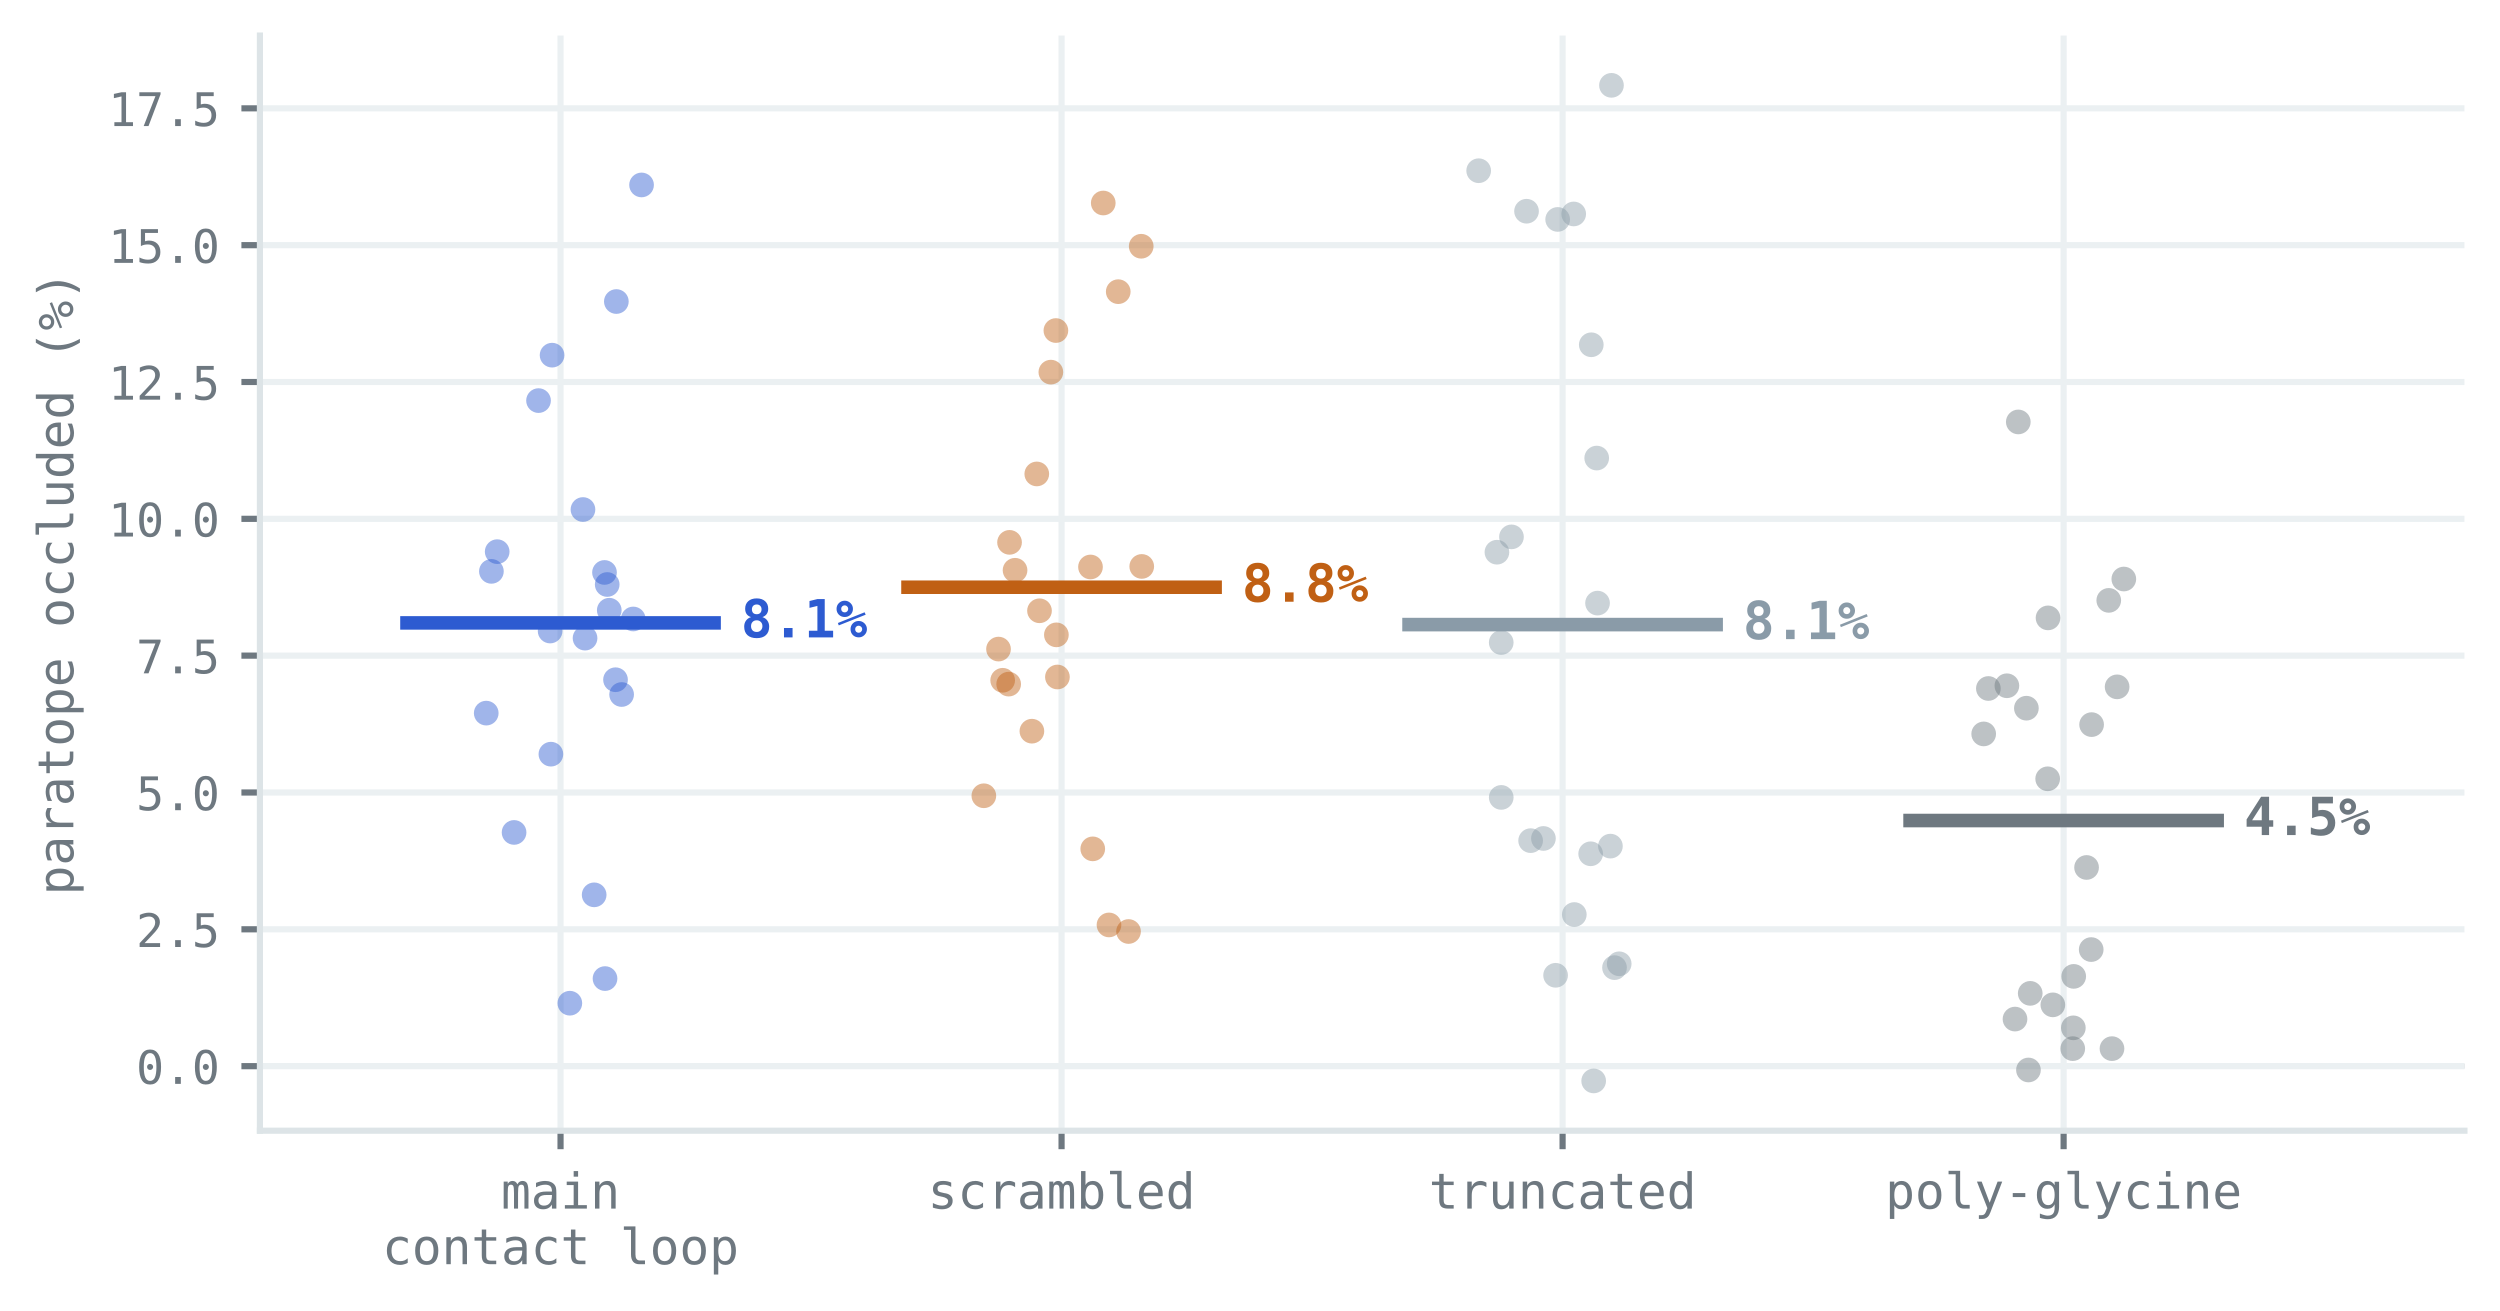
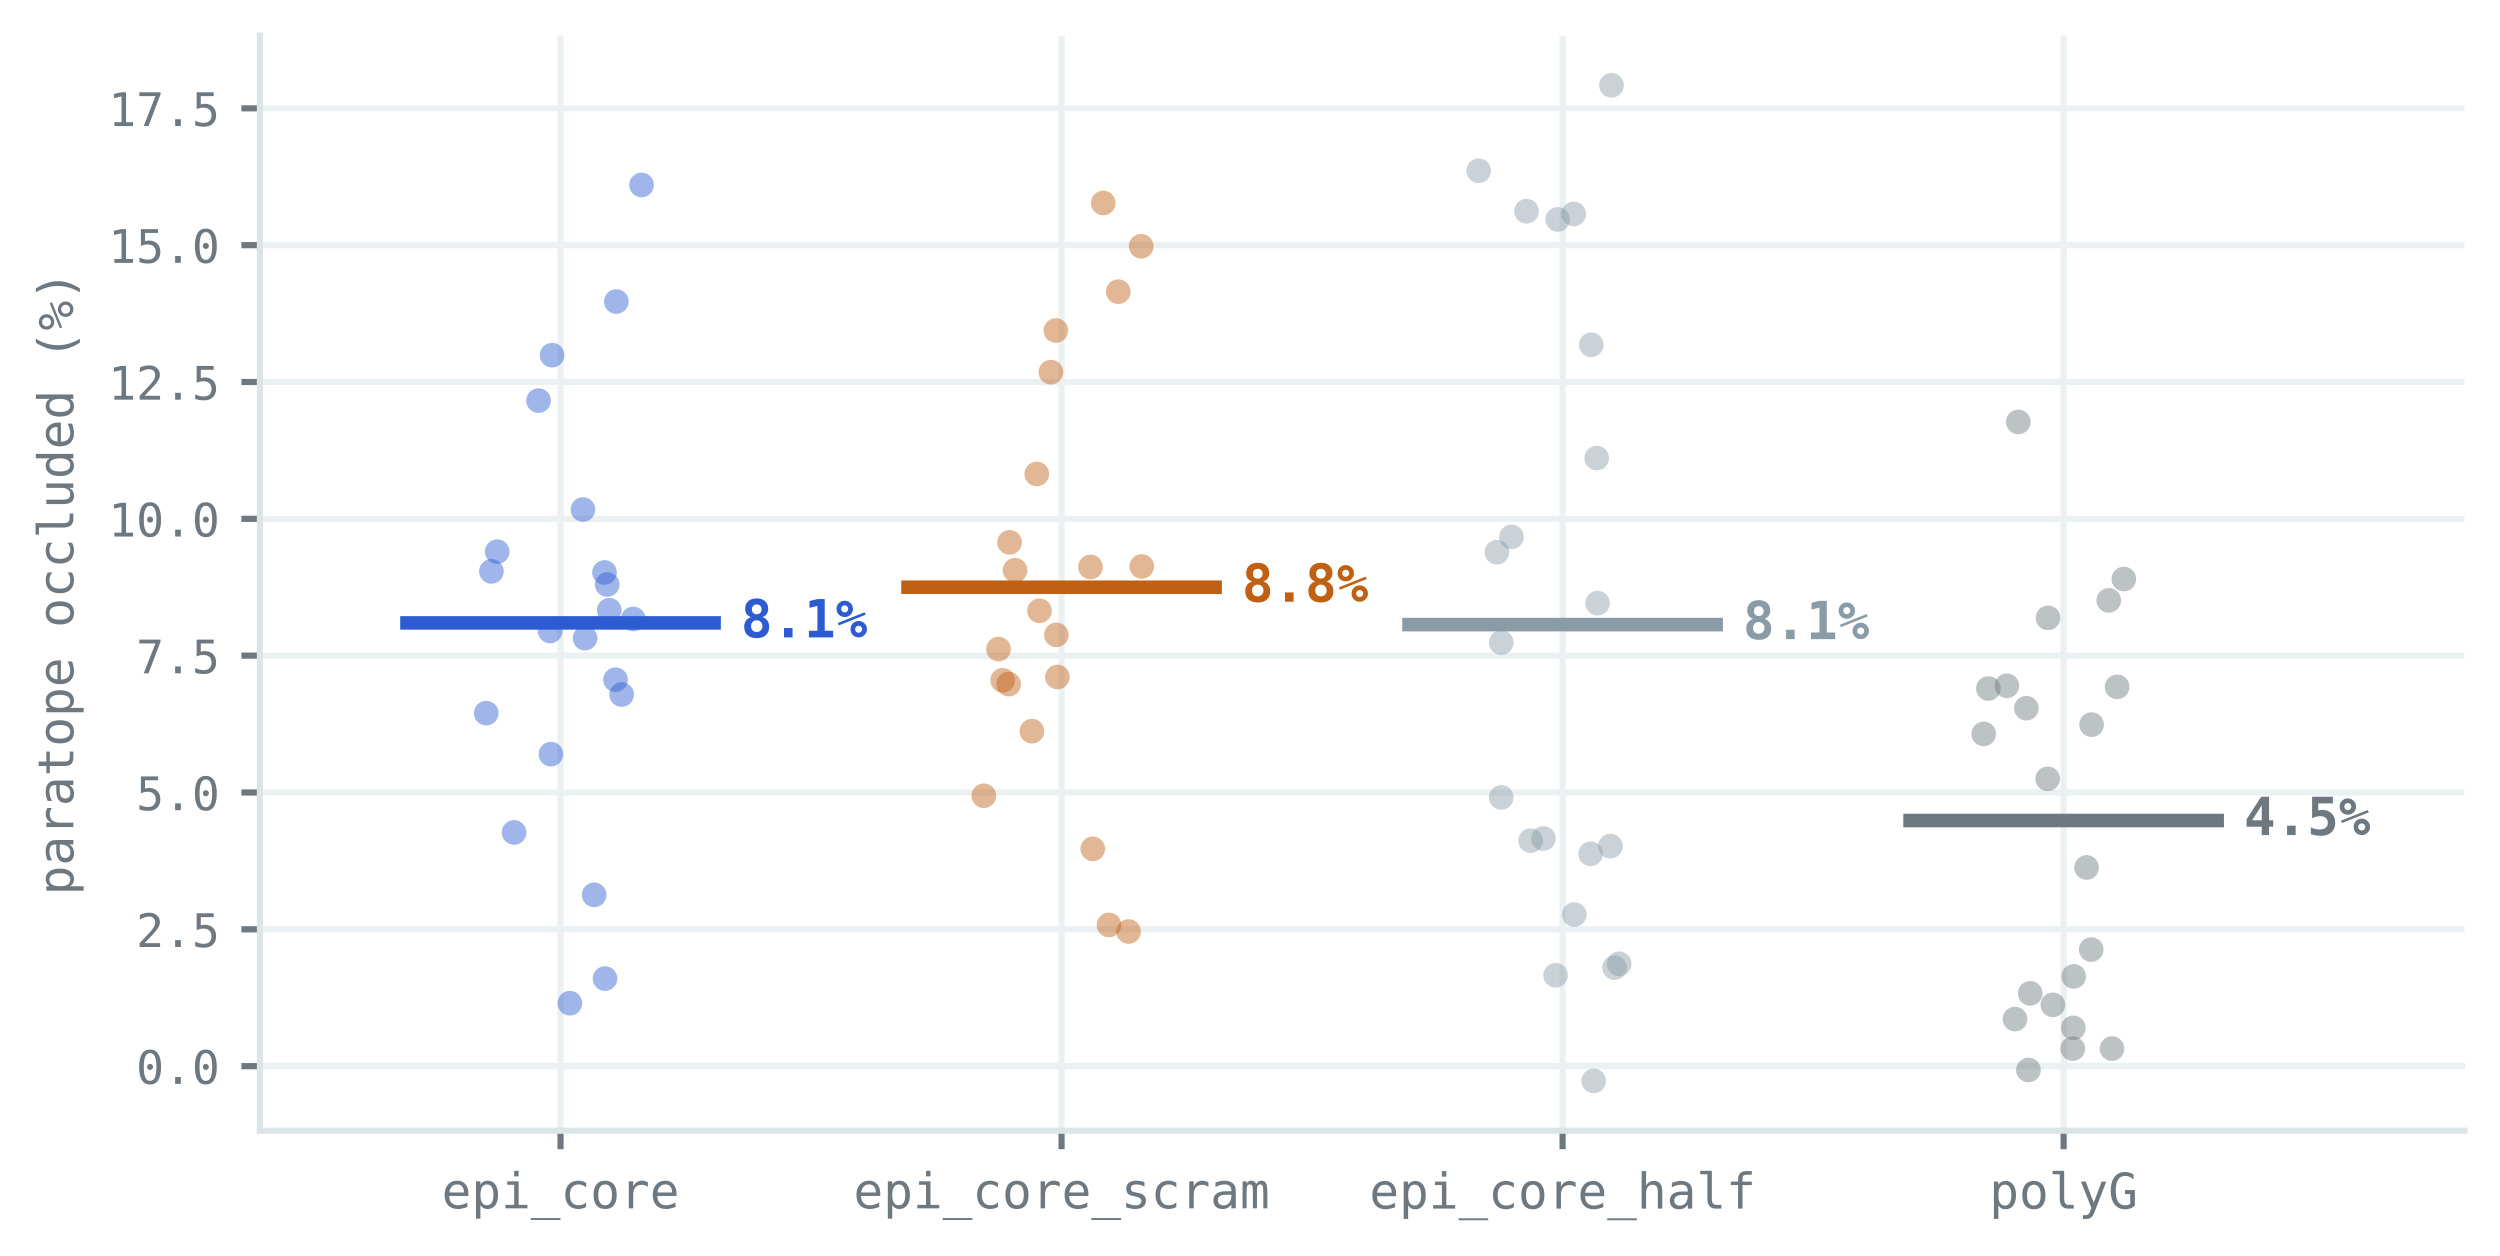
- <svg xmlns="http://www.w3.org/2000/svg" xmlns:xlink="http://www.w3.org/1999/xlink" width="404.986pt" height="212.222pt" viewBox="0 0 404.986 212.222" version="1.1">
+ <svg xmlns="http://www.w3.org/2000/svg" xmlns:xlink="http://www.w3.org/1999/xlink" width="404.986pt" height="203.435pt" viewBox="0 0 404.986 203.435" version="1.1">
  <defs>
    <style type="text/css">*{stroke-linejoin: round; stroke-linecap: butt}</style>
  </defs>
  <g id="figure_1">
    <g id="patch_1">
-       <path d="M 0 212.222  L 404.986 212.222  L 404.986 0  L 0 0  L 0 212.222  z " style="fill: none" />
+       <path d="M 0 203.435  L 404.986 203.435  L 404.986 0  L 0 0  L 0 203.435  z " style="fill: none" />
    </g>
    <g id="axes_1">
      <g id="patch_2">
        <path d="M 42.106 183.168  L 399.226 183.168  L 399.226 5.76  L 42.106 5.76  L 42.106 183.168  z " style="fill: none" />
      </g>
      <g id="line2d_1">
-         <path d="M 42.106 172.71  L 399.226 172.71  " clip-path="url(#p0254bb6935)" style="fill: none; stroke: #6e7880; stroke-opacity: 0.4; stroke-width: 0.8; stroke-linecap: square" />
+         <path d="M 42.106 172.71  L 399.226 172.71  " clip-path="url(#p7afa30e03a)" style="fill: none; stroke: #6e7880; stroke-opacity: 0.4; stroke-width: 0.8; stroke-linecap: square" />
      </g>
      <g id="matplotlib.axis_1">
        <g id="xtick_1">
          <g id="line2d_2">
-             <path d="M 90.804 183.168  L 90.804 5.76  " clip-path="url(#p0254bb6935)" style="fill: none; stroke: #ebf0f2; stroke-linecap: square" />
+             <path d="M 90.804 183.168  L 90.804 5.76  " clip-path="url(#p7afa30e03a)" style="fill: none; stroke: #ebf0f2; stroke-linecap: square" />
          </g>
          <g id="line2d_3">
            <defs>
-               <path id="m55ef5b4741" d="M 0 0  L 0 3  " style="stroke: #6e7880" />
+               <path id="mdcd369d77e" d="M 0 0  L 0 3  " style="stroke: #6e7880" />
            </defs>
            <g>
-               <use xlink:href="#m55ef5b4741" x="90.804" y="183.168" style="fill: #6e7880; stroke: #6e7880" />
+               <use xlink:href="#mdcd369d77e" x="90.804" y="183.168" style="fill: #6e7880; stroke: #6e7880" />
            </g>
          </g>
          <g id="text_1">
-             <text style="font-size: 8px; font-family: 'DejaVu Sans Mono', 'SF Mono', 'Menlo', 'Consolas', 'Bitstream Vera Sans Mono', 'Computer Modern Typewriter', 'Andale Mono', 'Nimbus Mono L', 'Courier New', 'Courier', 'Fixed', 'Terminal', monospace; fill: #6e7880" transform="translate(81.17162 195.7893)">main</text>
-             <text style="font-size: 8px; font-family: 'DejaVu Sans Mono', 'SF Mono', 'Menlo', 'Consolas', 'Bitstream Vera Sans Mono', 'Computer Modern Typewriter', 'Andale Mono', 'Nimbus Mono L', 'Courier New', 'Courier', 'Fixed', 'Terminal', monospace; fill: #6e7880" transform="translate(61.90662 204.7985)">contact loop</text>
+             <text style="font-size: 8px; font-family: 'DejaVu Sans Mono', 'SF Mono', 'Menlo', 'Consolas', 'Bitstream Vera Sans Mono', 'Computer Modern Typewriter', 'Andale Mono', 'Nimbus Mono L', 'Courier New', 'Courier', 'Fixed', 'Terminal', monospace; text-anchor: middle; fill: #6e7880" x="90.804" y="195.747" transform="rotate(-0 90.80412 195.7467)">epi_core</text>
          </g>
        </g>
        <g id="xtick_2">
          <g id="line2d_4">
-             <path d="M 171.968 183.168  L 171.968 5.76  " clip-path="url(#p0254bb6935)" style="fill: none; stroke: #ebf0f2; stroke-linecap: square" />
+             <path d="M 171.968 183.168  L 171.968 5.76  " clip-path="url(#p7afa30e03a)" style="fill: none; stroke: #ebf0f2; stroke-linecap: square" />
          </g>
          <g id="line2d_5">
            <g>
-               <use xlink:href="#m55ef5b4741" x="171.968" y="183.168" style="fill: #6e7880; stroke: #6e7880" />
+               <use xlink:href="#mdcd369d77e" x="171.968" y="183.168" style="fill: #6e7880; stroke: #6e7880" />
            </g>
          </g>
          <g id="text_2">
-             <text style="font-size: 8px; font-family: 'DejaVu Sans Mono', 'SF Mono', 'Menlo', 'Consolas', 'Bitstream Vera Sans Mono', 'Computer Modern Typewriter', 'Andale Mono', 'Nimbus Mono L', 'Courier New', 'Courier', 'Fixed', 'Terminal', monospace; text-anchor: middle; fill: #6e7880" x="171.968" y="195.789" transform="rotate(-0 171.9678 195.7893)">scrambled</text>
+             <text style="font-size: 8px; font-family: 'DejaVu Sans Mono', 'SF Mono', 'Menlo', 'Consolas', 'Bitstream Vera Sans Mono', 'Computer Modern Typewriter', 'Andale Mono', 'Nimbus Mono L', 'Courier New', 'Courier', 'Fixed', 'Terminal', monospace; text-anchor: middle; fill: #6e7880" x="171.968" y="195.747" transform="rotate(-0 171.9678 195.7467)">epi_core_scram</text>
          </g>
        </g>
        <g id="xtick_3">
          <g id="line2d_6">
-             <path d="M 253.131 183.168  L 253.131 5.76  " clip-path="url(#p0254bb6935)" style="fill: none; stroke: #ebf0f2; stroke-linecap: square" />
+             <path d="M 253.131 183.168  L 253.131 5.76  " clip-path="url(#p7afa30e03a)" style="fill: none; stroke: #ebf0f2; stroke-linecap: square" />
          </g>
          <g id="line2d_7">
            <g>
-               <use xlink:href="#m55ef5b4741" x="253.131" y="183.168" style="fill: #6e7880; stroke: #6e7880" />
+               <use xlink:href="#mdcd369d77e" x="253.131" y="183.168" style="fill: #6e7880; stroke: #6e7880" />
            </g>
          </g>
          <g id="text_3">
-             <text style="font-size: 8px; font-family: 'DejaVu Sans Mono', 'SF Mono', 'Menlo', 'Consolas', 'Bitstream Vera Sans Mono', 'Computer Modern Typewriter', 'Andale Mono', 'Nimbus Mono L', 'Courier New', 'Courier', 'Fixed', 'Terminal', monospace; text-anchor: middle; fill: #6e7880" x="253.131" y="195.789" transform="rotate(-0 253.1314 195.7893)">truncated</text>
+             <text style="font-size: 8px; font-family: 'DejaVu Sans Mono', 'SF Mono', 'Menlo', 'Consolas', 'Bitstream Vera Sans Mono', 'Computer Modern Typewriter', 'Andale Mono', 'Nimbus Mono L', 'Courier New', 'Courier', 'Fixed', 'Terminal', monospace; text-anchor: middle; fill: #6e7880" x="253.131" y="195.789" transform="rotate(-0 253.1314 195.7893)">epi_core_half</text>
          </g>
        </g>
        <g id="xtick_4">
          <g id="line2d_8">
-             <path d="M 334.295 183.168  L 334.295 5.76  " clip-path="url(#p0254bb6935)" style="fill: none; stroke: #ebf0f2; stroke-linecap: square" />
+             <path d="M 334.295 183.168  L 334.295 5.76  " clip-path="url(#p7afa30e03a)" style="fill: none; stroke: #ebf0f2; stroke-linecap: square" />
          </g>
          <g id="line2d_9">
            <g>
-               <use xlink:href="#m55ef5b4741" x="334.295" y="183.168" style="fill: #6e7880; stroke: #6e7880" />
+               <use xlink:href="#mdcd369d77e" x="334.295" y="183.168" style="fill: #6e7880; stroke: #6e7880" />
            </g>
          </g>
          <g id="text_4">
-             <text style="font-size: 8px; font-family: 'DejaVu Sans Mono', 'SF Mono', 'Menlo', 'Consolas', 'Bitstream Vera Sans Mono', 'Computer Modern Typewriter', 'Andale Mono', 'Nimbus Mono L', 'Courier New', 'Courier', 'Fixed', 'Terminal', monospace; text-anchor: middle; fill: #6e7880" x="334.295" y="195.789" transform="rotate(-0 334.295 195.7893)">poly-glycine</text>
+             <text style="font-size: 8px; font-family: 'DejaVu Sans Mono', 'SF Mono', 'Menlo', 'Consolas', 'Bitstream Vera Sans Mono', 'Computer Modern Typewriter', 'Andale Mono', 'Nimbus Mono L', 'Courier New', 'Courier', 'Fixed', 'Terminal', monospace; text-anchor: middle; fill: #6e7880" x="334.295" y="195.789" transform="rotate(-0 334.295 195.7893)">polyG</text>
          </g>
        </g>
      </g>
      <g id="matplotlib.axis_2">
        <g id="ytick_1">
          <g id="line2d_10">
-             <path d="M 42.106 172.71  L 399.226 172.71  " clip-path="url(#p0254bb6935)" style="fill: none; stroke: #ebf0f2; stroke-linecap: square" />
+             <path d="M 42.106 172.71  L 399.226 172.71  " clip-path="url(#p7afa30e03a)" style="fill: none; stroke: #ebf0f2; stroke-linecap: square" />
          </g>
          <g id="line2d_11">
            <defs>
-               <path id="m09fa84b79a" d="M 0 0  L -3 0  " style="stroke: #6e7880" />
+               <path id="m0ef2b4daee" d="M 0 0  L -3 0  " style="stroke: #6e7880" />
            </defs>
            <g>
-               <use xlink:href="#m09fa84b79a" x="42.106" y="172.71" style="fill: #6e7880; stroke: #6e7880" />
+               <use xlink:href="#m0ef2b4daee" x="42.106" y="172.71" style="fill: #6e7880; stroke: #6e7880" />
            </g>
          </g>
          <g id="text_5">
            <text style="font-size: 7.5px; font-family: 'DejaVu Sans Mono', 'SF Mono', 'Menlo', 'Consolas', 'Bitstream Vera Sans Mono', 'Computer Modern Typewriter', 'Andale Mono', 'Nimbus Mono L', 'Courier New', 'Courier', 'Fixed', 'Terminal', monospace; text-anchor: end; fill: #6e7880" x="35.606" y="175.579" transform="rotate(-0 35.60594 175.5794)">0.0</text>
          </g>
        </g>
        <g id="ytick_2">
          <g id="line2d_12">
-             <path d="M 42.106 150.544  L 399.226 150.544  " clip-path="url(#p0254bb6935)" style="fill: none; stroke: #ebf0f2; stroke-linecap: square" />
+             <path d="M 42.106 150.544  L 399.226 150.544  " clip-path="url(#p7afa30e03a)" style="fill: none; stroke: #ebf0f2; stroke-linecap: square" />
          </g>
          <g id="line2d_13">
            <g>
-               <use xlink:href="#m09fa84b79a" x="42.106" y="150.544" style="fill: #6e7880; stroke: #6e7880" />
+               <use xlink:href="#m0ef2b4daee" x="42.106" y="150.544" style="fill: #6e7880; stroke: #6e7880" />
            </g>
          </g>
          <g id="text_6">
            <text style="font-size: 7.5px; font-family: 'DejaVu Sans Mono', 'SF Mono', 'Menlo', 'Consolas', 'Bitstream Vera Sans Mono', 'Computer Modern Typewriter', 'Andale Mono', 'Nimbus Mono L', 'Courier New', 'Courier', 'Fixed', 'Terminal', monospace; text-anchor: end; fill: #6e7880" x="35.606" y="153.413" transform="rotate(-0 35.60594 153.4134)">2.5</text>
          </g>
        </g>
        <g id="ytick_3">
          <g id="line2d_14">
-             <path d="M 42.106 128.378  L 399.226 128.378  " clip-path="url(#p0254bb6935)" style="fill: none; stroke: #ebf0f2; stroke-linecap: square" />
+             <path d="M 42.106 128.378  L 399.226 128.378  " clip-path="url(#p7afa30e03a)" style="fill: none; stroke: #ebf0f2; stroke-linecap: square" />
          </g>
          <g id="line2d_15">
            <g>
-               <use xlink:href="#m09fa84b79a" x="42.106" y="128.378" style="fill: #6e7880; stroke: #6e7880" />
+               <use xlink:href="#m0ef2b4daee" x="42.106" y="128.378" style="fill: #6e7880; stroke: #6e7880" />
            </g>
          </g>
          <g id="text_7">
            <text style="font-size: 7.5px; font-family: 'DejaVu Sans Mono', 'SF Mono', 'Menlo', 'Consolas', 'Bitstream Vera Sans Mono', 'Computer Modern Typewriter', 'Andale Mono', 'Nimbus Mono L', 'Courier New', 'Courier', 'Fixed', 'Terminal', monospace; text-anchor: end; fill: #6e7880" x="35.606" y="131.247" transform="rotate(-0 35.60594 131.2474)">5.0</text>
          </g>
        </g>
        <g id="ytick_4">
          <g id="line2d_16">
-             <path d="M 42.106 106.212  L 399.226 106.212  " clip-path="url(#p0254bb6935)" style="fill: none; stroke: #ebf0f2; stroke-linecap: square" />
+             <path d="M 42.106 106.212  L 399.226 106.212  " clip-path="url(#p7afa30e03a)" style="fill: none; stroke: #ebf0f2; stroke-linecap: square" />
          </g>
          <g id="line2d_17">
            <g>
-               <use xlink:href="#m09fa84b79a" x="42.106" y="106.212" style="fill: #6e7880; stroke: #6e7880" />
+               <use xlink:href="#m0ef2b4daee" x="42.106" y="106.212" style="fill: #6e7880; stroke: #6e7880" />
            </g>
          </g>
          <g id="text_8">
            <text style="font-size: 7.5px; font-family: 'DejaVu Sans Mono', 'SF Mono', 'Menlo', 'Consolas', 'Bitstream Vera Sans Mono', 'Computer Modern Typewriter', 'Andale Mono', 'Nimbus Mono L', 'Courier New', 'Courier', 'Fixed', 'Terminal', monospace; text-anchor: end; fill: #6e7880" x="35.606" y="109.081" transform="rotate(-0 35.60594 109.0813)">7.5</text>
          </g>
        </g>
        <g id="ytick_5">
          <g id="line2d_18">
-             <path d="M 42.106 84.046  L 399.226 84.046  " clip-path="url(#p0254bb6935)" style="fill: none; stroke: #ebf0f2; stroke-linecap: square" />
+             <path d="M 42.106 84.046  L 399.226 84.046  " clip-path="url(#p7afa30e03a)" style="fill: none; stroke: #ebf0f2; stroke-linecap: square" />
          </g>
          <g id="line2d_19">
            <g>
-               <use xlink:href="#m09fa84b79a" x="42.106" y="84.046" style="fill: #6e7880; stroke: #6e7880" />
+               <use xlink:href="#m0ef2b4daee" x="42.106" y="84.046" style="fill: #6e7880; stroke: #6e7880" />
            </g>
          </g>
          <g id="text_9">
            <text style="font-size: 7.5px; font-family: 'DejaVu Sans Mono', 'SF Mono', 'Menlo', 'Consolas', 'Bitstream Vera Sans Mono', 'Computer Modern Typewriter', 'Andale Mono', 'Nimbus Mono L', 'Courier New', 'Courier', 'Fixed', 'Terminal', monospace; text-anchor: end; fill: #6e7880" x="35.606" y="86.915" transform="rotate(-0 35.60594 86.9153)">10.0</text>
          </g>
        </g>
        <g id="ytick_6">
          <g id="line2d_20">
-             <path d="M 42.106 61.88  L 399.226 61.88  " clip-path="url(#p0254bb6935)" style="fill: none; stroke: #ebf0f2; stroke-linecap: square" />
+             <path d="M 42.106 61.88  L 399.226 61.88  " clip-path="url(#p7afa30e03a)" style="fill: none; stroke: #ebf0f2; stroke-linecap: square" />
          </g>
          <g id="line2d_21">
            <g>
-               <use xlink:href="#m09fa84b79a" x="42.106" y="61.88" style="fill: #6e7880; stroke: #6e7880" />
+               <use xlink:href="#m0ef2b4daee" x="42.106" y="61.88" style="fill: #6e7880; stroke: #6e7880" />
            </g>
          </g>
          <g id="text_10">
            <text style="font-size: 7.5px; font-family: 'DejaVu Sans Mono', 'SF Mono', 'Menlo', 'Consolas', 'Bitstream Vera Sans Mono', 'Computer Modern Typewriter', 'Andale Mono', 'Nimbus Mono L', 'Courier New', 'Courier', 'Fixed', 'Terminal', monospace; text-anchor: end; fill: #6e7880" x="35.606" y="64.749" transform="rotate(-0 35.60594 64.74928)">12.5</text>
          </g>
        </g>
        <g id="ytick_7">
          <g id="line2d_22">
-             <path d="M 42.106 39.714  L 399.226 39.714  " clip-path="url(#p0254bb6935)" style="fill: none; stroke: #ebf0f2; stroke-linecap: square" />
+             <path d="M 42.106 39.714  L 399.226 39.714  " clip-path="url(#p7afa30e03a)" style="fill: none; stroke: #ebf0f2; stroke-linecap: square" />
          </g>
          <g id="line2d_23">
            <g>
-               <use xlink:href="#m09fa84b79a" x="42.106" y="39.714" style="fill: #6e7880; stroke: #6e7880" />
+               <use xlink:href="#m0ef2b4daee" x="42.106" y="39.714" style="fill: #6e7880; stroke: #6e7880" />
            </g>
          </g>
          <g id="text_11">
            <text style="font-size: 7.5px; font-family: 'DejaVu Sans Mono', 'SF Mono', 'Menlo', 'Consolas', 'Bitstream Vera Sans Mono', 'Computer Modern Typewriter', 'Andale Mono', 'Nimbus Mono L', 'Courier New', 'Courier', 'Fixed', 'Terminal', monospace; text-anchor: end; fill: #6e7880" x="35.606" y="42.583" transform="rotate(-0 35.60594 42.58325)">15.0</text>
          </g>
        </g>
        <g id="ytick_8">
          <g id="line2d_24">
-             <path d="M 42.106 17.548  L 399.226 17.548  " clip-path="url(#p0254bb6935)" style="fill: none; stroke: #ebf0f2; stroke-linecap: square" />
+             <path d="M 42.106 17.548  L 399.226 17.548  " clip-path="url(#p7afa30e03a)" style="fill: none; stroke: #ebf0f2; stroke-linecap: square" />
          </g>
          <g id="line2d_25">
            <g>
-               <use xlink:href="#m09fa84b79a" x="42.106" y="17.548" style="fill: #6e7880; stroke: #6e7880" />
+               <use xlink:href="#m0ef2b4daee" x="42.106" y="17.548" style="fill: #6e7880; stroke: #6e7880" />
            </g>
          </g>
          <g id="text_12">
            <text style="font-size: 7.5px; font-family: 'DejaVu Sans Mono', 'SF Mono', 'Menlo', 'Consolas', 'Bitstream Vera Sans Mono', 'Computer Modern Typewriter', 'Andale Mono', 'Nimbus Mono L', 'Courier New', 'Courier', 'Fixed', 'Terminal', monospace; text-anchor: end; fill: #6e7880" x="35.606" y="20.417" transform="rotate(-0 35.60594 20.41723)">17.5</text>
          </g>
        </g>
        <g id="text_13">
          <text style="font-size: 8px; font-family: 'DejaVu Sans Mono', 'SF Mono', 'Menlo', 'Consolas', 'Bitstream Vera Sans Mono', 'Computer Modern Typewriter', 'Andale Mono', 'Nimbus Mono L', 'Courier New', 'Courier', 'Fixed', 'Terminal', monospace; text-anchor: middle; fill: #6e7880" x="11.881" y="94.464" transform="rotate(-90 11.88125 94.464)">paratope occluded  (%)</text>
        </g>
      </g>
      <g id="PathCollection_1">
        <defs>
-           <path id="me3eb69ecd1" d="M 0 2  C 0.53 2 1.039 1.789 1.414 1.414  C 1.789 1.039 2 0.53 2 0  C 2 -0.53 1.789 -1.039 1.414 -1.414  C 1.039 -1.789 0.53 -2 0 -2  C -0.53 -2 -1.039 -1.789 -1.414 -1.414  C -1.789 -1.039 -2 -0.53 -2 0  C -2 0.53 -1.789 1.039 -1.414 1.414  C -1.039 1.789 -0.53 2 0 2  z " />
+           <path id="m2b43b3532a" d="M 0 2  C 0.53 2 1.039 1.789 1.414 1.414  C 1.789 1.039 2 0.53 2 0  C 2 -0.53 1.789 -1.039 1.414 -1.414  C 1.039 -1.789 0.53 -2 0 -2  C -0.53 -2 -1.039 -1.789 -1.414 -1.414  C -1.789 -1.039 -2 -0.53 -2 0  C -2 0.53 -1.789 1.039 -1.414 1.414  C -1.039 1.789 -0.53 2 0 2  z " />
        </defs>
-         <g clip-path="url(#p0254bb6935)">
-           <use xlink:href="#me3eb69ecd1" x="98.364" y="94.686" style="fill: #2d5bd1; fill-opacity: 0.45" />
-           <use xlink:href="#me3eb69ecd1" x="89.117" y="102.222" style="fill: #2d5bd1; fill-opacity: 0.45" />
-           <use xlink:href="#me3eb69ecd1" x="100.7" y="112.507" style="fill: #2d5bd1; fill-opacity: 0.45" />
-           <use xlink:href="#me3eb69ecd1" x="96.251" y="144.958" style="fill: #2d5bd1; fill-opacity: 0.45" />
-           <use xlink:href="#me3eb69ecd1" x="79.605" y="92.558" style="fill: #2d5bd1; fill-opacity: 0.45" />
-           <use xlink:href="#me3eb69ecd1" x="103.929" y="29.961" style="fill: #2d5bd1; fill-opacity: 0.45" />
-           <use xlink:href="#me3eb69ecd1" x="98.01" y="158.524" style="fill: #2d5bd1; fill-opacity: 0.45" />
-           <use xlink:href="#me3eb69ecd1" x="98.698" y="98.853" style="fill: #2d5bd1; fill-opacity: 0.45" />
-           <use xlink:href="#me3eb69ecd1" x="80.542" y="89.366" style="fill: #2d5bd1; fill-opacity: 0.45" />
-           <use xlink:href="#me3eb69ecd1" x="89.435" y="57.535" style="fill: #2d5bd1; fill-opacity: 0.45" />
-           <use xlink:href="#me3eb69ecd1" x="87.239" y="64.895" style="fill: #2d5bd1; fill-opacity: 0.45" />
-           <use xlink:href="#me3eb69ecd1" x="102.581" y="100.271" style="fill: #2d5bd1; fill-opacity: 0.45" />
-           <use xlink:href="#me3eb69ecd1" x="94.774" y="103.375" style="fill: #2d5bd1; fill-opacity: 0.45" />
-           <use xlink:href="#me3eb69ecd1" x="99.711" y="110.113" style="fill: #2d5bd1; fill-opacity: 0.45" />
-           <use xlink:href="#me3eb69ecd1" x="89.243" y="122.172" style="fill: #2d5bd1; fill-opacity: 0.45" />
-           <use xlink:href="#me3eb69ecd1" x="83.277" y="134.85" style="fill: #2d5bd1; fill-opacity: 0.45" />
-           <use xlink:href="#me3eb69ecd1" x="92.31" y="162.514" style="fill: #2d5bd1; fill-opacity: 0.45" />
-           <use xlink:href="#me3eb69ecd1" x="78.767" y="115.522" style="fill: #2d5bd1; fill-opacity: 0.45" />
-           <use xlink:href="#me3eb69ecd1" x="99.845" y="48.846" style="fill: #2d5bd1; fill-opacity: 0.45" />
-           <use xlink:href="#me3eb69ecd1" x="94.437" y="82.539" style="fill: #2d5bd1; fill-opacity: 0.45" />
-           <use xlink:href="#me3eb69ecd1" x="97.926" y="92.735" style="fill: #2d5bd1; fill-opacity: 0.45" />
+         <g clip-path="url(#p7afa30e03a)">
+           <use xlink:href="#m2b43b3532a" x="98.364" y="94.686" style="fill: #2d5bd1; fill-opacity: 0.45" />
+           <use xlink:href="#m2b43b3532a" x="89.117" y="102.222" style="fill: #2d5bd1; fill-opacity: 0.45" />
+           <use xlink:href="#m2b43b3532a" x="100.7" y="112.507" style="fill: #2d5bd1; fill-opacity: 0.45" />
+           <use xlink:href="#m2b43b3532a" x="96.251" y="144.958" style="fill: #2d5bd1; fill-opacity: 0.45" />
+           <use xlink:href="#m2b43b3532a" x="79.605" y="92.558" style="fill: #2d5bd1; fill-opacity: 0.45" />
+           <use xlink:href="#m2b43b3532a" x="103.929" y="29.961" style="fill: #2d5bd1; fill-opacity: 0.45" />
+           <use xlink:href="#m2b43b3532a" x="98.01" y="158.524" style="fill: #2d5bd1; fill-opacity: 0.45" />
+           <use xlink:href="#m2b43b3532a" x="98.698" y="98.853" style="fill: #2d5bd1; fill-opacity: 0.45" />
+           <use xlink:href="#m2b43b3532a" x="80.542" y="89.366" style="fill: #2d5bd1; fill-opacity: 0.45" />
+           <use xlink:href="#m2b43b3532a" x="89.435" y="57.535" style="fill: #2d5bd1; fill-opacity: 0.45" />
+           <use xlink:href="#m2b43b3532a" x="87.239" y="64.895" style="fill: #2d5bd1; fill-opacity: 0.45" />
+           <use xlink:href="#m2b43b3532a" x="102.581" y="100.271" style="fill: #2d5bd1; fill-opacity: 0.45" />
+           <use xlink:href="#m2b43b3532a" x="94.774" y="103.375" style="fill: #2d5bd1; fill-opacity: 0.45" />
+           <use xlink:href="#m2b43b3532a" x="99.711" y="110.113" style="fill: #2d5bd1; fill-opacity: 0.45" />
+           <use xlink:href="#m2b43b3532a" x="89.243" y="122.172" style="fill: #2d5bd1; fill-opacity: 0.45" />
+           <use xlink:href="#m2b43b3532a" x="83.277" y="134.85" style="fill: #2d5bd1; fill-opacity: 0.45" />
+           <use xlink:href="#m2b43b3532a" x="92.31" y="162.514" style="fill: #2d5bd1; fill-opacity: 0.45" />
+           <use xlink:href="#m2b43b3532a" x="78.767" y="115.522" style="fill: #2d5bd1; fill-opacity: 0.45" />
+           <use xlink:href="#m2b43b3532a" x="99.845" y="48.846" style="fill: #2d5bd1; fill-opacity: 0.45" />
+           <use xlink:href="#m2b43b3532a" x="94.437" y="82.539" style="fill: #2d5bd1; fill-opacity: 0.45" />
+           <use xlink:href="#m2b43b3532a" x="97.926" y="92.735" style="fill: #2d5bd1; fill-opacity: 0.45" />
        </g>
      </g>
      <g id="PathCollection_2">
        <defs>
-           <path id="mdf7dd54439" d="M 0 2  C 0.53 2 1.039 1.789 1.414 1.414  C 1.789 1.039 2 0.53 2 0  C 2 -0.53 1.789 -1.039 1.414 -1.414  C 1.039 -1.789 0.53 -2 0 -2  C -0.53 -2 -1.039 -1.789 -1.414 -1.414  C -1.789 -1.039 -2 -0.53 -2 0  C -2 0.53 -1.789 1.039 -1.414 1.414  C -1.039 1.789 -0.53 2 0 2  z " />
+           <path id="m67e0875ff1" d="M 0 2  C 0.53 2 1.039 1.789 1.414 1.414  C 1.789 1.039 2 0.53 2 0  C 2 -0.53 1.789 -1.039 1.414 -1.414  C 1.039 -1.789 0.53 -2 0 -2  C -0.53 -2 -1.039 -1.789 -1.414 -1.414  C -1.789 -1.039 -2 -0.53 -2 0  C -2 0.53 -1.789 1.039 -1.414 1.414  C -1.039 1.789 -0.53 2 0 2  z " />
        </defs>
-         <g clip-path="url(#p0254bb6935)">
-           <use xlink:href="#mdf7dd54439" x="167.953" y="76.776" style="fill: #c06014; fill-opacity: 0.45" />
-           <use xlink:href="#mdf7dd54439" x="184.957" y="91.76" style="fill: #c06014; fill-opacity: 0.45" />
-           <use xlink:href="#mdf7dd54439" x="182.816" y="150.899" style="fill: #c06014; fill-opacity: 0.45" />
-           <use xlink:href="#mdf7dd54439" x="179.65" y="149.835" style="fill: #c06014; fill-opacity: 0.45" />
-           <use xlink:href="#mdf7dd54439" x="163.541" y="87.859" style="fill: #c06014; fill-opacity: 0.45" />
-           <use xlink:href="#mdf7dd54439" x="171.049" y="53.546" style="fill: #c06014; fill-opacity: 0.45" />
-           <use xlink:href="#mdf7dd54439" x="159.379" y="128.91" style="fill: #c06014; fill-opacity: 0.45" />
-           <use xlink:href="#mdf7dd54439" x="162.428" y="110.202" style="fill: #c06014; fill-opacity: 0.45" />
-           <use xlink:href="#mdf7dd54439" x="177.019" y="137.51" style="fill: #c06014; fill-opacity: 0.45" />
-           <use xlink:href="#mdf7dd54439" x="178.722" y="32.887" style="fill: #c06014; fill-opacity: 0.45" />
-           <use xlink:href="#mdf7dd54439" x="184.869" y="39.891" style="fill: #c06014; fill-opacity: 0.45" />
-           <use xlink:href="#mdf7dd54439" x="167.161" y="118.448" style="fill: #c06014; fill-opacity: 0.45" />
-           <use xlink:href="#mdf7dd54439" x="168.393" y="98.942" style="fill: #c06014; fill-opacity: 0.45" />
-           <use xlink:href="#mdf7dd54439" x="171.128" y="102.843" style="fill: #c06014; fill-opacity: 0.45" />
-           <use xlink:href="#mdf7dd54439" x="163.399" y="110.823" style="fill: #c06014; fill-opacity: 0.45" />
-           <use xlink:href="#mdf7dd54439" x="161.755" y="105.148" style="fill: #c06014; fill-opacity: 0.45" />
-           <use xlink:href="#mdf7dd54439" x="171.297" y="109.67" style="fill: #c06014; fill-opacity: 0.45" />
-           <use xlink:href="#mdf7dd54439" x="164.432" y="92.38" style="fill: #c06014; fill-opacity: 0.45" />
-           <use xlink:href="#mdf7dd54439" x="176.654" y="91.848" style="fill: #c06014; fill-opacity: 0.45" />
-           <use xlink:href="#mdf7dd54439" x="170.233" y="60.284" style="fill: #c06014; fill-opacity: 0.45" />
-           <use xlink:href="#mdf7dd54439" x="181.148" y="47.25" style="fill: #c06014; fill-opacity: 0.45" />
+         <g clip-path="url(#p7afa30e03a)">
+           <use xlink:href="#m67e0875ff1" x="167.953" y="76.776" style="fill: #c06014; fill-opacity: 0.45" />
+           <use xlink:href="#m67e0875ff1" x="184.957" y="91.76" style="fill: #c06014; fill-opacity: 0.45" />
+           <use xlink:href="#m67e0875ff1" x="182.816" y="150.899" style="fill: #c06014; fill-opacity: 0.45" />
+           <use xlink:href="#m67e0875ff1" x="179.65" y="149.835" style="fill: #c06014; fill-opacity: 0.45" />
+           <use xlink:href="#m67e0875ff1" x="163.541" y="87.859" style="fill: #c06014; fill-opacity: 0.45" />
+           <use xlink:href="#m67e0875ff1" x="171.049" y="53.546" style="fill: #c06014; fill-opacity: 0.45" />
+           <use xlink:href="#m67e0875ff1" x="159.379" y="128.91" style="fill: #c06014; fill-opacity: 0.45" />
+           <use xlink:href="#m67e0875ff1" x="162.428" y="110.202" style="fill: #c06014; fill-opacity: 0.45" />
+           <use xlink:href="#m67e0875ff1" x="177.019" y="137.51" style="fill: #c06014; fill-opacity: 0.45" />
+           <use xlink:href="#m67e0875ff1" x="178.722" y="32.887" style="fill: #c06014; fill-opacity: 0.45" />
+           <use xlink:href="#m67e0875ff1" x="184.869" y="39.891" style="fill: #c06014; fill-opacity: 0.45" />
+           <use xlink:href="#m67e0875ff1" x="167.161" y="118.448" style="fill: #c06014; fill-opacity: 0.45" />
+           <use xlink:href="#m67e0875ff1" x="168.393" y="98.942" style="fill: #c06014; fill-opacity: 0.45" />
+           <use xlink:href="#m67e0875ff1" x="171.128" y="102.843" style="fill: #c06014; fill-opacity: 0.45" />
+           <use xlink:href="#m67e0875ff1" x="163.399" y="110.823" style="fill: #c06014; fill-opacity: 0.45" />
+           <use xlink:href="#m67e0875ff1" x="161.755" y="105.148" style="fill: #c06014; fill-opacity: 0.45" />
+           <use xlink:href="#m67e0875ff1" x="171.297" y="109.67" style="fill: #c06014; fill-opacity: 0.45" />
+           <use xlink:href="#m67e0875ff1" x="164.432" y="92.38" style="fill: #c06014; fill-opacity: 0.45" />
+           <use xlink:href="#m67e0875ff1" x="176.654" y="91.848" style="fill: #c06014; fill-opacity: 0.45" />
+           <use xlink:href="#m67e0875ff1" x="170.233" y="60.284" style="fill: #c06014; fill-opacity: 0.45" />
+           <use xlink:href="#m67e0875ff1" x="181.148" y="47.25" style="fill: #c06014; fill-opacity: 0.45" />
        </g>
      </g>
      <g id="PathCollection_3">
        <defs>
-           <path id="m0ffa5b68f3" d="M 0 2  C 0.53 2 1.039 1.789 1.414 1.414  C 1.789 1.039 2 0.53 2 0  C 2 -0.53 1.789 -1.039 1.414 -1.414  C 1.039 -1.789 0.53 -2 0 -2  C -0.53 -2 -1.039 -1.789 -1.414 -1.414  C -1.789 -1.039 -2 -0.53 -2 0  C -2 0.53 -1.789 1.039 -1.414 1.414  C -1.039 1.789 -0.53 2 0 2  z " />
+           <path id="m6081ecee0c" d="M 0 2  C 0.53 2 1.039 1.789 1.414 1.414  C 1.789 1.039 2 0.53 2 0  C 2 -0.53 1.789 -1.039 1.414 -1.414  C 1.039 -1.789 0.53 -2 0 -2  C -0.53 -2 -1.039 -1.789 -1.414 -1.414  C -1.789 -1.039 -2 -0.53 -2 0  C -2 0.53 -1.789 1.039 -1.414 1.414  C -1.039 1.789 -0.53 2 0 2  z " />
        </defs>
-         <g clip-path="url(#p0254bb6935)">
-           <use xlink:href="#m0ffa5b68f3" x="258.658" y="74.204" style="fill: #8a9ba8; fill-opacity: 0.45" />
-           <use xlink:href="#m0ffa5b68f3" x="247.954" y="136.18" style="fill: #8a9ba8; fill-opacity: 0.45" />
-           <use xlink:href="#m0ffa5b68f3" x="262.3" y="156.13" style="fill: #8a9ba8; fill-opacity: 0.45" />
-           <use xlink:href="#m0ffa5b68f3" x="261.542" y="156.751" style="fill: #8a9ba8; fill-opacity: 0.45" />
-           <use xlink:href="#m0ffa5b68f3" x="250.026" y="135.826" style="fill: #8a9ba8; fill-opacity: 0.45" />
-           <use xlink:href="#m0ffa5b68f3" x="247.29" y="34.217" style="fill: #8a9ba8; fill-opacity: 0.45" />
-           <use xlink:href="#m0ffa5b68f3" x="258.167" y="175.104" style="fill: #8a9ba8; fill-opacity: 0.45" />
-           <use xlink:href="#m0ffa5b68f3" x="243.19" y="104.084" style="fill: #8a9ba8; fill-opacity: 0.45" />
-           <use xlink:href="#m0ffa5b68f3" x="244.85" y="86.972" style="fill: #8a9ba8; fill-opacity: 0.45" />
-           <use xlink:href="#m0ffa5b68f3" x="239.537" y="27.656" style="fill: #8a9ba8; fill-opacity: 0.45" />
-           <use xlink:href="#m0ffa5b68f3" x="261.049" y="13.824" style="fill: #8a9ba8; fill-opacity: 0.45" />
-           <use xlink:href="#m0ffa5b68f3" x="257.681" y="138.308" style="fill: #8a9ba8; fill-opacity: 0.45" />
-           <use xlink:href="#m0ffa5b68f3" x="258.793" y="97.7" style="fill: #8a9ba8; fill-opacity: 0.45" />
-           <use xlink:href="#m0ffa5b68f3" x="260.878" y="137.067" style="fill: #8a9ba8; fill-opacity: 0.45" />
-           <use xlink:href="#m0ffa5b68f3" x="251.998" y="157.992" style="fill: #8a9ba8; fill-opacity: 0.45" />
-           <use xlink:href="#m0ffa5b68f3" x="255.028" y="148.15" style="fill: #8a9ba8; fill-opacity: 0.45" />
-           <use xlink:href="#m0ffa5b68f3" x="243.191" y="129.176" style="fill: #8a9ba8; fill-opacity: 0.45" />
-           <use xlink:href="#m0ffa5b68f3" x="242.494" y="89.454" style="fill: #8a9ba8; fill-opacity: 0.45" />
-           <use xlink:href="#m0ffa5b68f3" x="257.779" y="55.851" style="fill: #8a9ba8; fill-opacity: 0.45" />
-           <use xlink:href="#m0ffa5b68f3" x="252.334" y="35.547" style="fill: #8a9ba8; fill-opacity: 0.45" />
-           <use xlink:href="#m0ffa5b68f3" x="254.932" y="34.66" style="fill: #8a9ba8; fill-opacity: 0.45" />
+         <g clip-path="url(#p7afa30e03a)">
+           <use xlink:href="#m6081ecee0c" x="258.658" y="74.204" style="fill: #8a9ba8; fill-opacity: 0.45" />
+           <use xlink:href="#m6081ecee0c" x="247.954" y="136.18" style="fill: #8a9ba8; fill-opacity: 0.45" />
+           <use xlink:href="#m6081ecee0c" x="262.3" y="156.13" style="fill: #8a9ba8; fill-opacity: 0.45" />
+           <use xlink:href="#m6081ecee0c" x="261.542" y="156.751" style="fill: #8a9ba8; fill-opacity: 0.45" />
+           <use xlink:href="#m6081ecee0c" x="250.026" y="135.826" style="fill: #8a9ba8; fill-opacity: 0.45" />
+           <use xlink:href="#m6081ecee0c" x="247.29" y="34.217" style="fill: #8a9ba8; fill-opacity: 0.45" />
+           <use xlink:href="#m6081ecee0c" x="258.167" y="175.104" style="fill: #8a9ba8; fill-opacity: 0.45" />
+           <use xlink:href="#m6081ecee0c" x="243.19" y="104.084" style="fill: #8a9ba8; fill-opacity: 0.45" />
+           <use xlink:href="#m6081ecee0c" x="244.85" y="86.972" style="fill: #8a9ba8; fill-opacity: 0.45" />
+           <use xlink:href="#m6081ecee0c" x="239.537" y="27.656" style="fill: #8a9ba8; fill-opacity: 0.45" />
+           <use xlink:href="#m6081ecee0c" x="261.049" y="13.824" style="fill: #8a9ba8; fill-opacity: 0.45" />
+           <use xlink:href="#m6081ecee0c" x="257.681" y="138.308" style="fill: #8a9ba8; fill-opacity: 0.45" />
+           <use xlink:href="#m6081ecee0c" x="258.793" y="97.7" style="fill: #8a9ba8; fill-opacity: 0.45" />
+           <use xlink:href="#m6081ecee0c" x="260.878" y="137.067" style="fill: #8a9ba8; fill-opacity: 0.45" />
+           <use xlink:href="#m6081ecee0c" x="251.998" y="157.992" style="fill: #8a9ba8; fill-opacity: 0.45" />
+           <use xlink:href="#m6081ecee0c" x="255.028" y="148.15" style="fill: #8a9ba8; fill-opacity: 0.45" />
+           <use xlink:href="#m6081ecee0c" x="243.191" y="129.176" style="fill: #8a9ba8; fill-opacity: 0.45" />
+           <use xlink:href="#m6081ecee0c" x="242.494" y="89.454" style="fill: #8a9ba8; fill-opacity: 0.45" />
+           <use xlink:href="#m6081ecee0c" x="257.779" y="55.851" style="fill: #8a9ba8; fill-opacity: 0.45" />
+           <use xlink:href="#m6081ecee0c" x="252.334" y="35.547" style="fill: #8a9ba8; fill-opacity: 0.45" />
+           <use xlink:href="#m6081ecee0c" x="254.932" y="34.66" style="fill: #8a9ba8; fill-opacity: 0.45" />
        </g>
      </g>
      <g id="PathCollection_4">
        <defs>
-           <path id="m0745138057" d="M 0 2  C 0.53 2 1.039 1.789 1.414 1.414  C 1.789 1.039 2 0.53 2 0  C 2 -0.53 1.789 -1.039 1.414 -1.414  C 1.039 -1.789 0.53 -2 0 -2  C -0.53 -2 -1.039 -1.789 -1.414 -1.414  C -1.789 -1.039 -2 -0.53 -2 0  C -2 0.53 -1.789 1.039 -1.414 1.414  C -1.039 1.789 -0.53 2 0 2  z " />
+           <path id="m7852016d2f" d="M 0 2  C 0.53 2 1.039 1.789 1.414 1.414  C 1.789 1.039 2 0.53 2 0  C 2 -0.53 1.789 -1.039 1.414 -1.414  C 1.039 -1.789 0.53 -2 0 -2  C -0.53 -2 -1.039 -1.789 -1.414 -1.414  C -1.789 -1.039 -2 -0.53 -2 0  C -2 0.53 -1.789 1.039 -1.414 1.414  C -1.039 1.789 -0.53 2 0 2  z " />
        </defs>
-         <g clip-path="url(#p0254bb6935)">
-           <use xlink:href="#m0745138057" x="341.608" y="97.257" style="fill: #6e7880; fill-opacity: 0.45" />
-           <use xlink:href="#m0745138057" x="338.013" y="140.525" style="fill: #6e7880; fill-opacity: 0.45" />
-           <use xlink:href="#m0745138057" x="335.774" y="169.873" style="fill: #6e7880; fill-opacity: 0.45" />
-           <use xlink:href="#m0745138057" x="335.929" y="158.169" style="fill: #6e7880; fill-opacity: 0.45" />
-           <use xlink:href="#m0745138057" x="328.885" y="160.918" style="fill: #6e7880; fill-opacity: 0.45" />
-           <use xlink:href="#m0745138057" x="321.348" y="118.891" style="fill: #6e7880; fill-opacity: 0.45" />
-           <use xlink:href="#m0745138057" x="332.549" y="162.78" style="fill: #6e7880; fill-opacity: 0.45" />
-           <use xlink:href="#m0745138057" x="326.419" y="165.085" style="fill: #6e7880; fill-opacity: 0.45" />
-           <use xlink:href="#m0745138057" x="331.771" y="100.094" style="fill: #6e7880; fill-opacity: 0.45" />
-           <use xlink:href="#m0745138057" x="344.047" y="93.799" style="fill: #6e7880; fill-opacity: 0.45" />
-           <use xlink:href="#m0745138057" x="326.953" y="68.352" style="fill: #6e7880; fill-opacity: 0.45" />
-           <use xlink:href="#m0745138057" x="322.106" y="111.532" style="fill: #6e7880; fill-opacity: 0.45" />
-           <use xlink:href="#m0745138057" x="328.262" y="114.724" style="fill: #6e7880; fill-opacity: 0.45" />
-           <use xlink:href="#m0745138057" x="328.599" y="173.331" style="fill: #6e7880; fill-opacity: 0.45" />
-           <use xlink:href="#m0745138057" x="338.763" y="153.825" style="fill: #6e7880; fill-opacity: 0.45" />
-           <use xlink:href="#m0745138057" x="335.869" y="166.504" style="fill: #6e7880; fill-opacity: 0.45" />
-           <use xlink:href="#m0745138057" x="342.129" y="169.873" style="fill: #6e7880; fill-opacity: 0.45" />
-           <use xlink:href="#m0745138057" x="338.829" y="117.384" style="fill: #6e7880; fill-opacity: 0.45" />
-           <use xlink:href="#m0745138057" x="331.712" y="126.161" style="fill: #6e7880; fill-opacity: 0.45" />
-           <use xlink:href="#m0745138057" x="342.961" y="111.266" style="fill: #6e7880; fill-opacity: 0.45" />
-           <use xlink:href="#m0745138057" x="325.105" y="111.089" style="fill: #6e7880; fill-opacity: 0.45" />
+         <g clip-path="url(#p7afa30e03a)">
+           <use xlink:href="#m7852016d2f" x="341.608" y="97.257" style="fill: #6e7880; fill-opacity: 0.45" />
+           <use xlink:href="#m7852016d2f" x="338.013" y="140.525" style="fill: #6e7880; fill-opacity: 0.45" />
+           <use xlink:href="#m7852016d2f" x="335.774" y="169.873" style="fill: #6e7880; fill-opacity: 0.45" />
+           <use xlink:href="#m7852016d2f" x="335.929" y="158.169" style="fill: #6e7880; fill-opacity: 0.45" />
+           <use xlink:href="#m7852016d2f" x="328.885" y="160.918" style="fill: #6e7880; fill-opacity: 0.45" />
+           <use xlink:href="#m7852016d2f" x="321.348" y="118.891" style="fill: #6e7880; fill-opacity: 0.45" />
+           <use xlink:href="#m7852016d2f" x="332.549" y="162.78" style="fill: #6e7880; fill-opacity: 0.45" />
+           <use xlink:href="#m7852016d2f" x="326.419" y="165.085" style="fill: #6e7880; fill-opacity: 0.45" />
+           <use xlink:href="#m7852016d2f" x="331.771" y="100.094" style="fill: #6e7880; fill-opacity: 0.45" />
+           <use xlink:href="#m7852016d2f" x="344.047" y="93.799" style="fill: #6e7880; fill-opacity: 0.45" />
+           <use xlink:href="#m7852016d2f" x="326.953" y="68.352" style="fill: #6e7880; fill-opacity: 0.45" />
+           <use xlink:href="#m7852016d2f" x="322.106" y="111.532" style="fill: #6e7880; fill-opacity: 0.45" />
+           <use xlink:href="#m7852016d2f" x="328.262" y="114.724" style="fill: #6e7880; fill-opacity: 0.45" />
+           <use xlink:href="#m7852016d2f" x="328.599" y="173.331" style="fill: #6e7880; fill-opacity: 0.45" />
+           <use xlink:href="#m7852016d2f" x="338.763" y="153.825" style="fill: #6e7880; fill-opacity: 0.45" />
+           <use xlink:href="#m7852016d2f" x="335.869" y="166.504" style="fill: #6e7880; fill-opacity: 0.45" />
+           <use xlink:href="#m7852016d2f" x="342.129" y="169.873" style="fill: #6e7880; fill-opacity: 0.45" />
+           <use xlink:href="#m7852016d2f" x="338.829" y="117.384" style="fill: #6e7880; fill-opacity: 0.45" />
+           <use xlink:href="#m7852016d2f" x="331.712" y="126.161" style="fill: #6e7880; fill-opacity: 0.45" />
+           <use xlink:href="#m7852016d2f" x="342.961" y="111.266" style="fill: #6e7880; fill-opacity: 0.45" />
+           <use xlink:href="#m7852016d2f" x="325.105" y="111.089" style="fill: #6e7880; fill-opacity: 0.45" />
        </g>
      </g>
      <g id="patch_3">
        <path d="M 42.106 183.168  L 42.106 5.76  " style="fill: none; stroke: #dde4e7; stroke-linejoin: miter; stroke-linecap: square" />
      </g>
      <g id="patch_4">
        <path d="M 42.106 183.168  L 399.226 183.168  " style="fill: none; stroke: #dde4e7; stroke-linejoin: miter; stroke-linecap: square" />
      </g>
      <g id="LineCollection_1">
-         <path d="M 64.832 100.905  L 116.776 100.905  " clip-path="url(#p0254bb6935)" style="fill: none; stroke: #2d5bd1; stroke-width: 2.2" />
+         <path d="M 64.832 100.905  L 116.776 100.905  " clip-path="url(#p7afa30e03a)" style="fill: none; stroke: #2d5bd1; stroke-width: 2.2" />
      </g>
      <g id="text_14">
        <text style="font-weight: 600; font-size: 8.5px; font-family: 'DejaVu Sans Mono', 'SF Mono', 'Menlo', 'Consolas', 'Bitstream Vera Sans Mono', 'Computer Modern Typewriter', 'Andale Mono', 'Nimbus Mono L', 'Courier New', 'Courier', 'Fixed', 'Terminal', monospace; text-anchor: start; fill: #2d5bd1" x="120.023" y="103.25" transform="rotate(-0 120.023 103.2503)">8.1%</text>
      </g>
      <g id="LineCollection_2">
-         <path d="M 145.995 95.129  L 197.94 95.129  " clip-path="url(#p0254bb6935)" style="fill: none; stroke: #c06014; stroke-width: 2.2" />
+         <path d="M 145.995 95.129  L 197.94 95.129  " clip-path="url(#p7afa30e03a)" style="fill: none; stroke: #c06014; stroke-width: 2.2" />
      </g>
      <g id="text_15">
        <text style="font-weight: 600; font-size: 8.5px; font-family: 'DejaVu Sans Mono', 'SF Mono', 'Menlo', 'Consolas', 'Bitstream Vera Sans Mono', 'Computer Modern Typewriter', 'Andale Mono', 'Nimbus Mono L', 'Courier New', 'Courier', 'Fixed', 'Terminal', monospace; text-anchor: start; fill: #c06014" x="201.187" y="97.474" transform="rotate(-0 201.1867 97.47445)">8.8%</text>
      </g>
      <g id="LineCollection_3">
-         <path d="M 227.159 101.183  L 279.104 101.183  " clip-path="url(#p0254bb6935)" style="fill: none; stroke: #8a9ba8; stroke-width: 2.2" />
+         <path d="M 227.159 101.183  L 279.104 101.183  " clip-path="url(#p7afa30e03a)" style="fill: none; stroke: #8a9ba8; stroke-width: 2.2" />
      </g>
      <g id="text_16">
        <text style="font-weight: 600; font-size: 8.5px; font-family: 'DejaVu Sans Mono', 'SF Mono', 'Menlo', 'Consolas', 'Bitstream Vera Sans Mono', 'Computer Modern Typewriter', 'Andale Mono', 'Nimbus Mono L', 'Courier New', 'Courier', 'Fixed', 'Terminal', monospace; text-anchor: start; fill: #8a9ba8" x="282.35" y="103.529" transform="rotate(-0 282.3503 103.5289)">8.1%</text>
      </g>
      <g id="LineCollection_4">
-         <path d="M 308.323 132.925  L 360.267 132.925  " clip-path="url(#p0254bb6935)" style="fill: none; stroke: #6e7880; stroke-width: 2.2" />
+         <path d="M 308.323 132.925  L 360.267 132.925  " clip-path="url(#p7afa30e03a)" style="fill: none; stroke: #6e7880; stroke-width: 2.2" />
      </g>
      <g id="text_17">
        <text style="font-weight: 600; font-size: 8.5px; font-family: 'DejaVu Sans Mono', 'SF Mono', 'Menlo', 'Consolas', 'Bitstream Vera Sans Mono', 'Computer Modern Typewriter', 'Andale Mono', 'Nimbus Mono L', 'Courier New', 'Courier', 'Fixed', 'Terminal', monospace; text-anchor: start; fill: #6e7880" x="363.514" y="135.271" transform="rotate(-0 363.5139 135.2707)">4.5%</text>
      </g>
    </g>
  </g>
  <defs>
-     <clipPath id="p0254bb6935">
+     <clipPath id="p7afa30e03a">
      <rect x="42.106" y="5.76" width="357.12" height="177.408" />
    </clipPath>
  </defs>
</svg>
